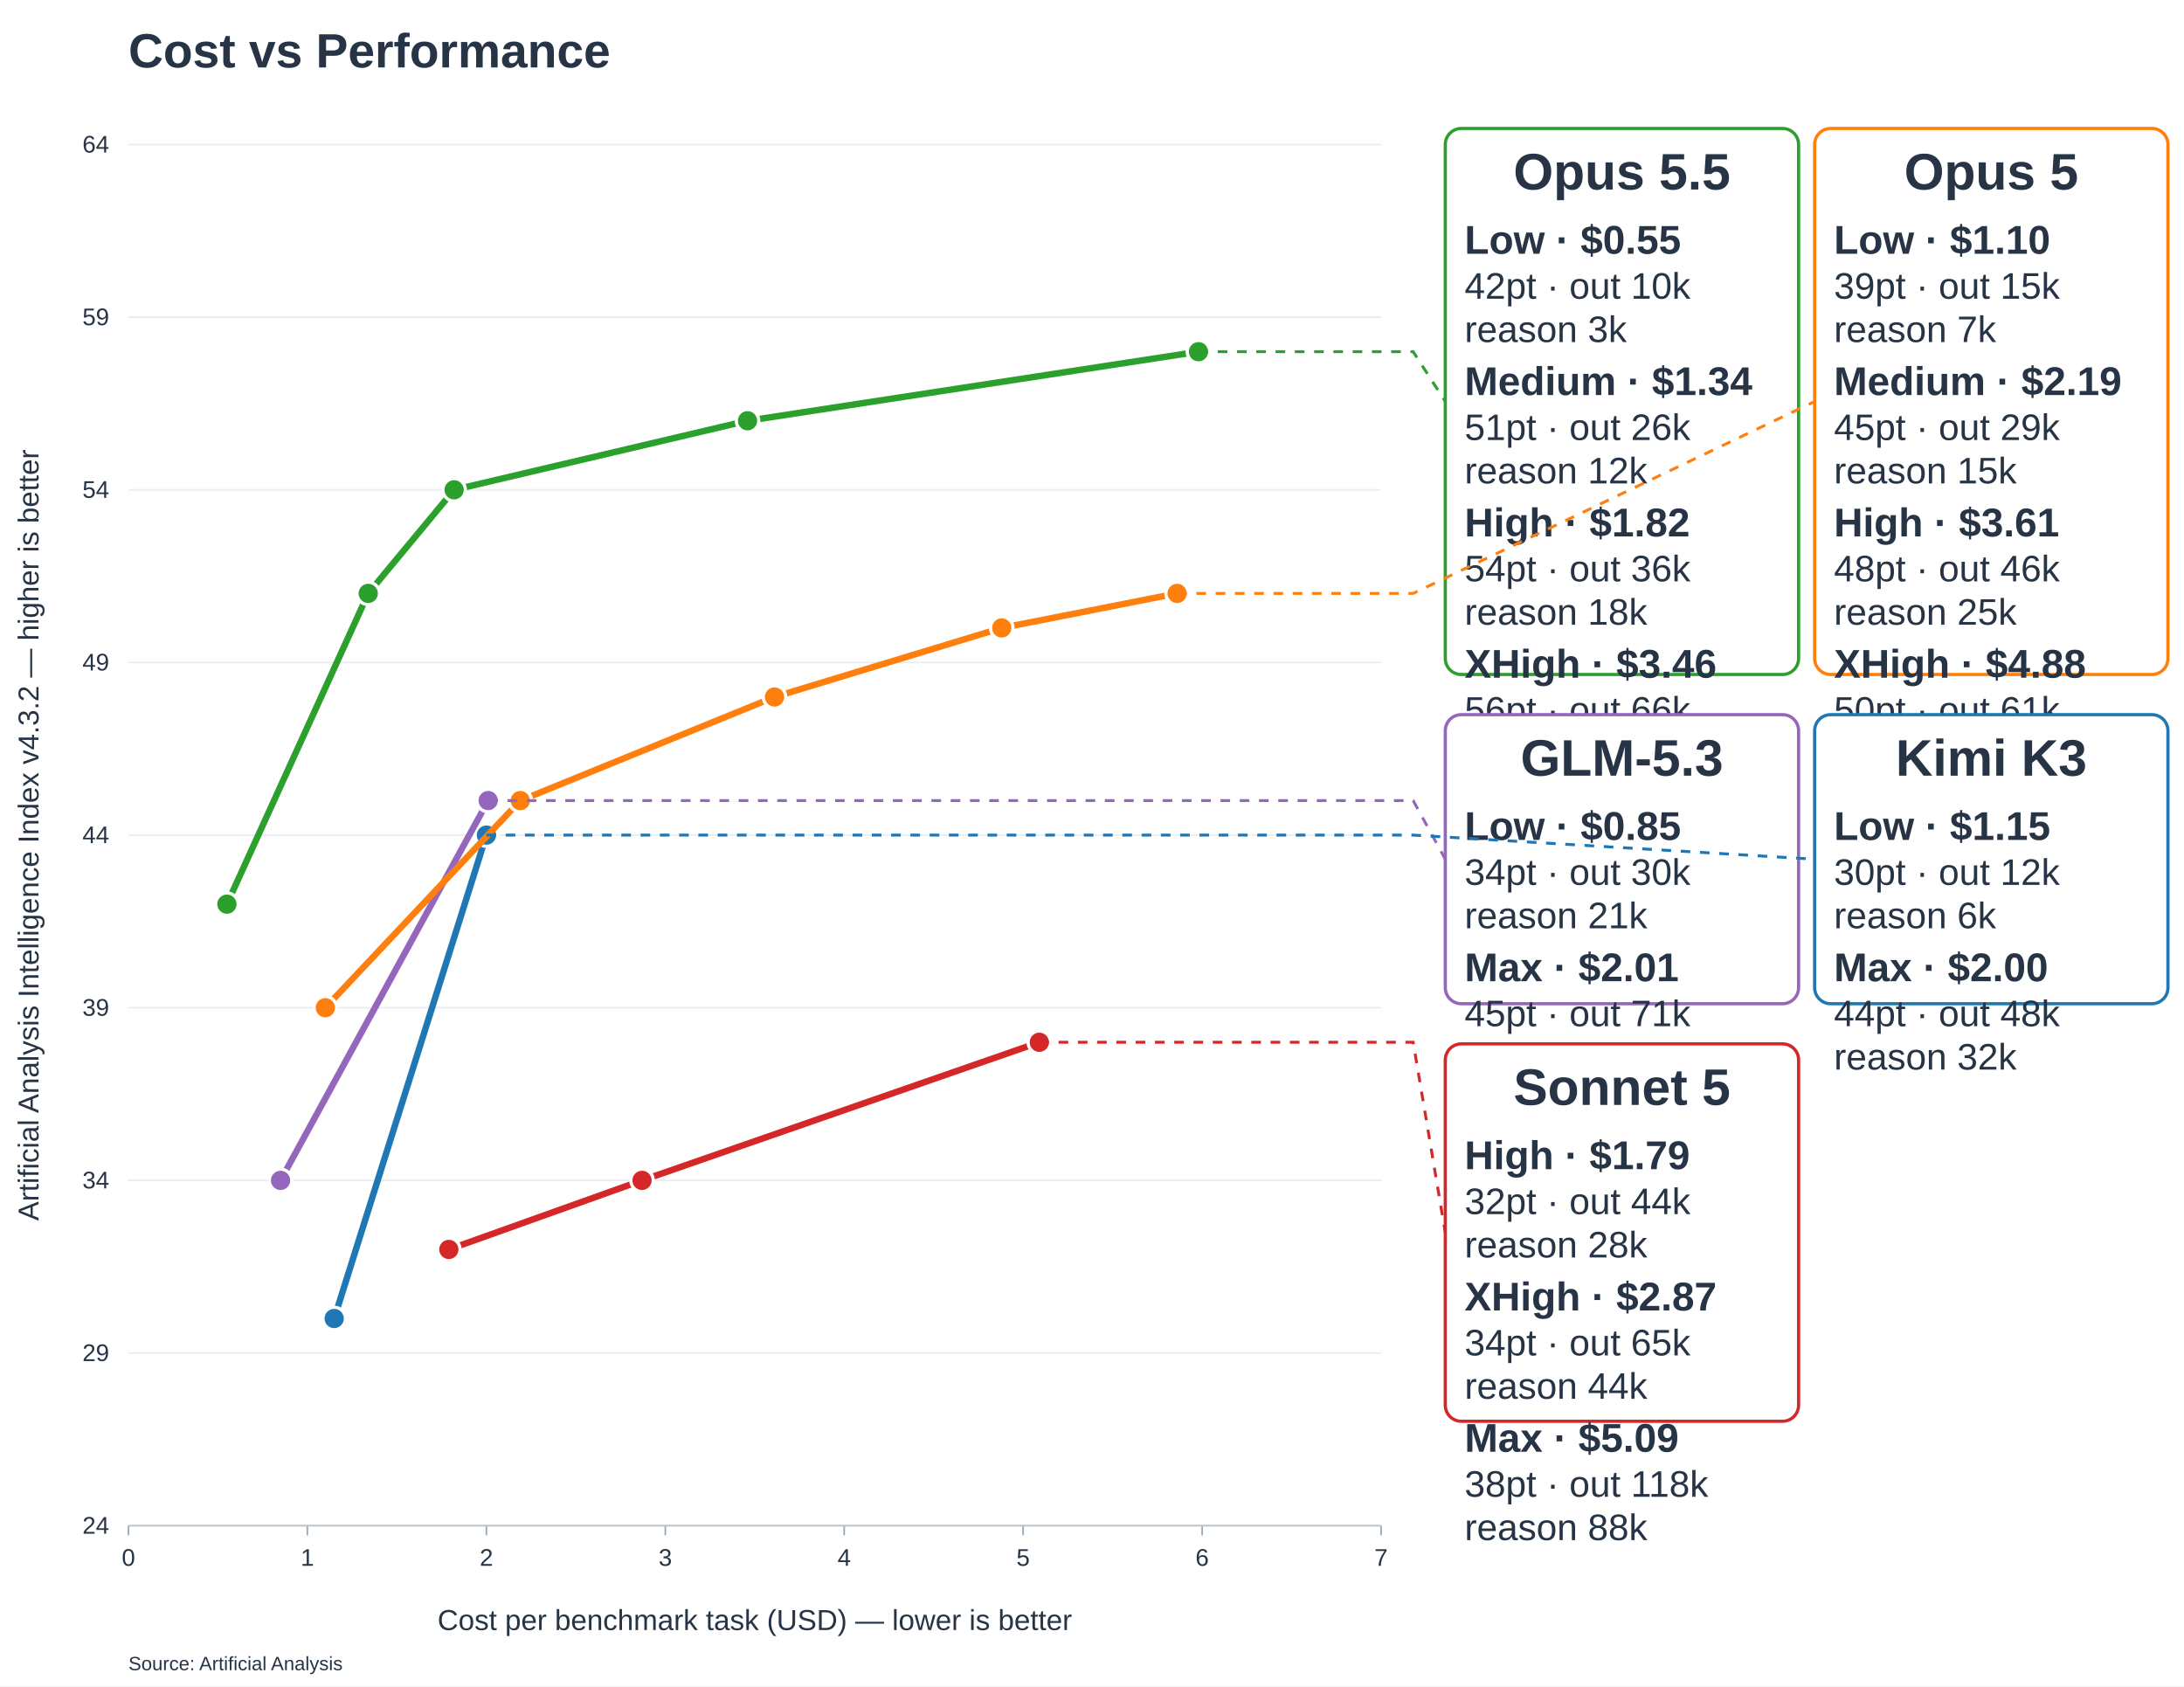
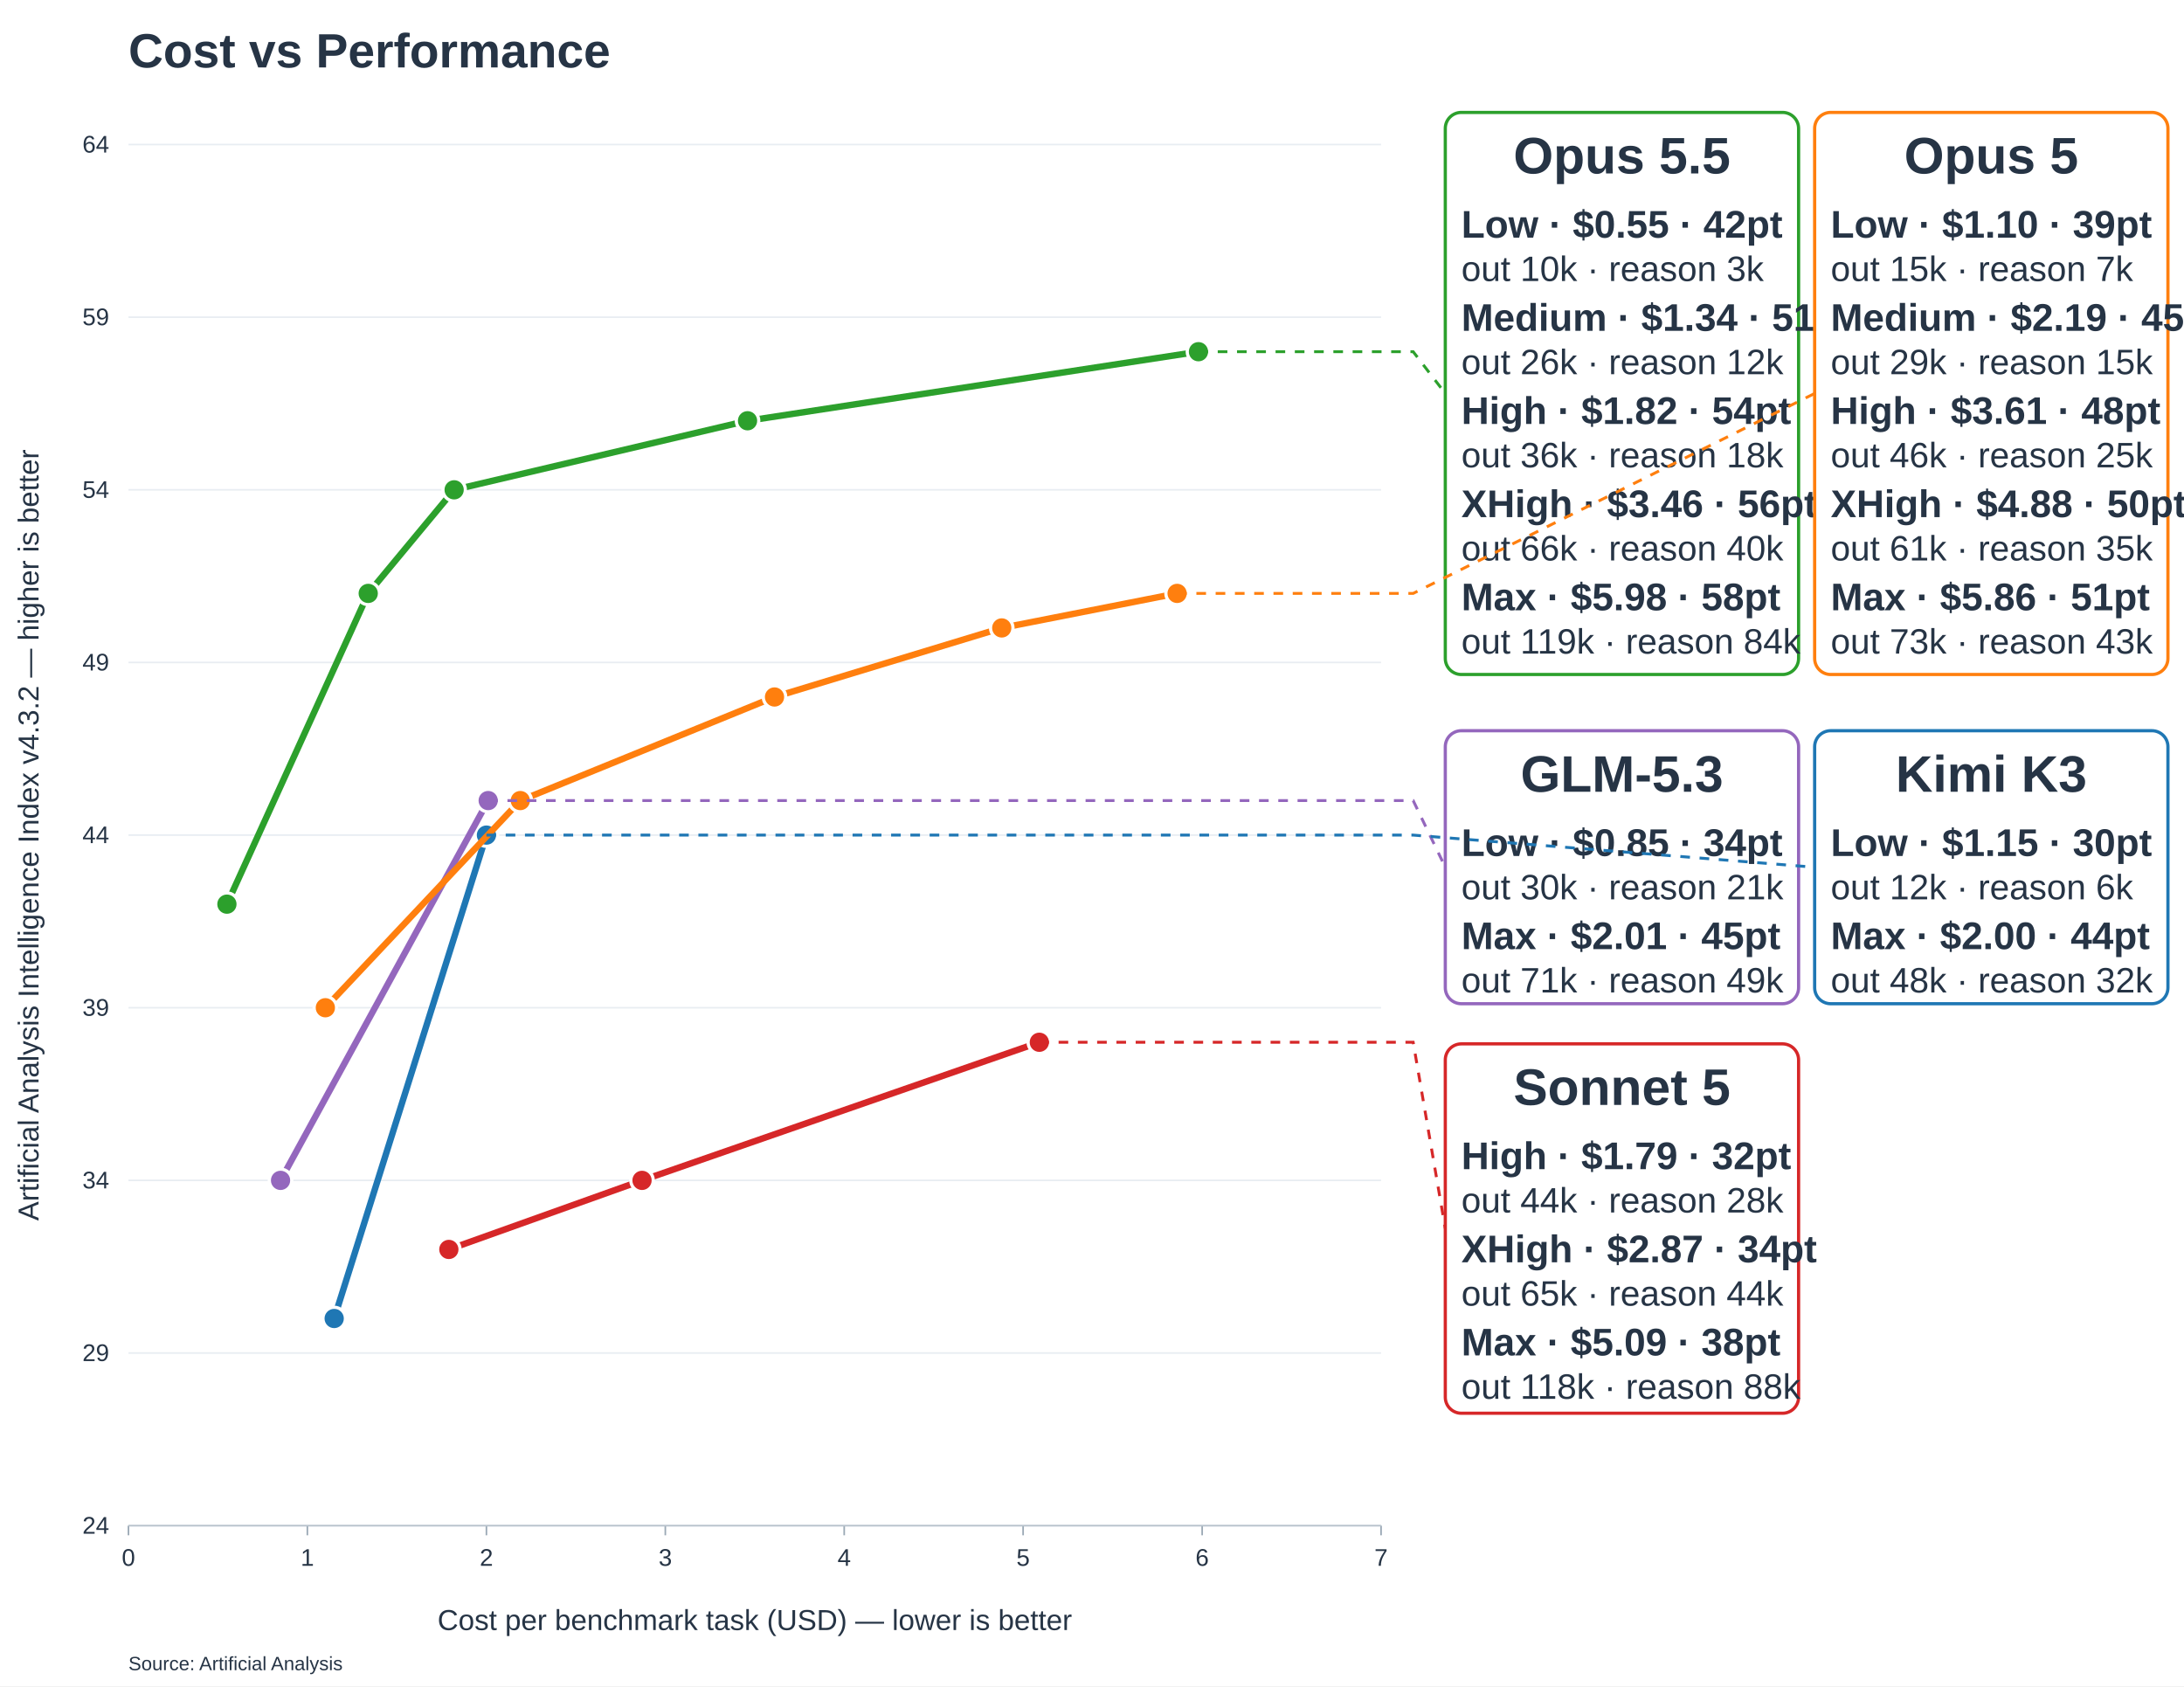
<svg xmlns="http://www.w3.org/2000/svg" width="1360" height="1050" viewBox="0 0 1360 1050">
  <rect width="100%" height="100%" fill="white" />
  <style>
text{font-family:Arial,sans-serif;fill:#263445}
.small{font-size:12px}
.axis{font-size:18px}
.tick{font-size:15px}
.boxTitle{font-size:32px;font-weight:700}
- .effort{font-size:25px;font-weight:700}
- .value{font-size:23px}
+ .effort{font-size:24px;font-weight:700}
+ .value{font-size:22px}
</style>
  <text x="80" y="42" font-size="30" font-weight="700">Cost vs Performance</text>
  <line x1="80" y1="950.0" x2="860" y2="950.0" stroke="#e8edf2" />
  <text x="68" y="955.0" text-anchor="end" class="tick">24</text>
  <line x1="80" y1="842.5" x2="860" y2="842.5" stroke="#e8edf2" />
  <text x="68" y="847.5" text-anchor="end" class="tick">29</text>
  <line x1="80" y1="735.0" x2="860" y2="735.0" stroke="#e8edf2" />
  <text x="68" y="740.0" text-anchor="end" class="tick">34</text>
  <line x1="80" y1="627.5" x2="860" y2="627.5" stroke="#e8edf2" />
  <text x="68" y="632.5" text-anchor="end" class="tick">39</text>
  <line x1="80" y1="520.0" x2="860" y2="520.0" stroke="#e8edf2" />
  <text x="68" y="525.0" text-anchor="end" class="tick">44</text>
  <line x1="80" y1="412.5" x2="860" y2="412.5" stroke="#e8edf2" />
  <text x="68" y="417.5" text-anchor="end" class="tick">49</text>
  <line x1="80" y1="305.0" x2="860" y2="305.0" stroke="#e8edf2" />
  <text x="68" y="310.0" text-anchor="end" class="tick">54</text>
  <line x1="80" y1="197.5" x2="860" y2="197.5" stroke="#e8edf2" />
  <text x="68" y="202.5" text-anchor="end" class="tick">59</text>
  <line x1="80" y1="90.0" x2="860" y2="90.0" stroke="#e8edf2" />
  <text x="68" y="95.0" text-anchor="end" class="tick">64</text>
  <line x1="80.0" y1="950" x2="80.0" y2="956" stroke="#9aa8b5" />
  <text x="80.0" y="975" text-anchor="middle" class="tick">0</text>
  <line x1="191.4" y1="950" x2="191.4" y2="956" stroke="#9aa8b5" />
  <text x="191.4" y="975" text-anchor="middle" class="tick">1</text>
  <line x1="302.9" y1="950" x2="302.9" y2="956" stroke="#9aa8b5" />
  <text x="302.9" y="975" text-anchor="middle" class="tick">2</text>
  <line x1="414.3" y1="950" x2="414.3" y2="956" stroke="#9aa8b5" />
  <text x="414.3" y="975" text-anchor="middle" class="tick">3</text>
  <line x1="525.7" y1="950" x2="525.7" y2="956" stroke="#9aa8b5" />
  <text x="525.7" y="975" text-anchor="middle" class="tick">4</text>
  <line x1="637.1" y1="950" x2="637.1" y2="956" stroke="#9aa8b5" />
  <text x="637.1" y="975" text-anchor="middle" class="tick">5</text>
  <line x1="748.6" y1="950" x2="748.6" y2="956" stroke="#9aa8b5" />
  <text x="748.6" y="975" text-anchor="middle" class="tick">6</text>
  <line x1="860.0" y1="950" x2="860.0" y2="956" stroke="#9aa8b5" />
  <text x="860.0" y="975" text-anchor="middle" class="tick">7</text>
  <line x1="80" y1="950" x2="860" y2="950" stroke="#b9c3cc" />
  <polyline points="208.1,821.0 302.9,520.0" fill="none" stroke="#1f77b4" stroke-width="4" />
  <circle cx="208.1" cy="821.0" r="7" fill="#1f77b4" stroke="white" stroke-width="2" />
  <circle cx="302.9" cy="520.0" r="7" fill="#1f77b4" stroke="white" stroke-width="2" />
  <polyline points="174.7,735.0 304.0,498.5" fill="none" stroke="#9467bd" stroke-width="4" />
  <circle cx="174.7" cy="735.0" r="7" fill="#9467bd" stroke="white" stroke-width="2" />
  <circle cx="304.0" cy="498.5" r="7" fill="#9467bd" stroke="white" stroke-width="2" />
  <polyline points="202.6,627.5 324.0,498.5 482.3,434.0 623.8,391.0 733.0,369.5" fill="none" stroke="#ff7f0e" stroke-width="4" />
  <circle cx="202.6" cy="627.5" r="7" fill="#ff7f0e" stroke="white" stroke-width="2" />
  <circle cx="324.0" cy="498.5" r="7" fill="#ff7f0e" stroke="white" stroke-width="2" />
  <circle cx="482.3" cy="434.0" r="7" fill="#ff7f0e" stroke="white" stroke-width="2" />
  <circle cx="623.8" cy="391.0" r="7" fill="#ff7f0e" stroke="white" stroke-width="2" />
  <circle cx="733.0" cy="369.5" r="7" fill="#ff7f0e" stroke="white" stroke-width="2" />
  <polyline points="141.3,563.0 229.3,369.5 282.8,305.0 465.5,262.0 746.3,219.0" fill="none" stroke="#2ca02c" stroke-width="4" />
  <circle cx="141.3" cy="563.0" r="7" fill="#2ca02c" stroke="white" stroke-width="2" />
  <circle cx="229.3" cy="369.5" r="7" fill="#2ca02c" stroke="white" stroke-width="2" />
  <circle cx="282.8" cy="305.0" r="7" fill="#2ca02c" stroke="white" stroke-width="2" />
  <circle cx="465.5" cy="262.0" r="7" fill="#2ca02c" stroke="white" stroke-width="2" />
  <circle cx="746.3" cy="219.0" r="7" fill="#2ca02c" stroke="white" stroke-width="2" />
  <polyline points="279.5,778.0 399.8,735.0 647.2,649.0" fill="none" stroke="#d62728" stroke-width="4" />
  <circle cx="279.5" cy="778.0" r="7" fill="#d62728" stroke="white" stroke-width="2" />
  <circle cx="399.8" cy="735.0" r="7" fill="#d62728" stroke="white" stroke-width="2" />
  <circle cx="647.2" cy="649.0" r="7" fill="#d62728" stroke="white" stroke-width="2" />
-   <polyline points="746.3,219.0 880,219.0 900,250.0" fill="none" stroke="#2ca02c" stroke-width="1.8" stroke-dasharray="6 6" />
-   <rect x="900" y="80" width="220" height="340" rx="10" fill="white" stroke="#2ca02c" stroke-width="2" />
-   <text x="1010" y="118" text-anchor="middle" class="boxTitle">Opus 5.5</text>
-   <text x="912" y="158" class="effort">Low · $0.55</text>
-   <text x="912" y="186" class="value">42pt · out 10k</text>
-   <text x="912" y="213" class="value">reason 3k</text>
-   <text x="912" y="246" class="effort">Medium · $1.34</text>
-   <text x="912" y="274" class="value">51pt · out 26k</text>
-   <text x="912" y="301" class="value">reason 12k</text>
-   <text x="912" y="334" class="effort">High · $1.82</text>
-   <text x="912" y="362" class="value">54pt · out 36k</text>
-   <text x="912" y="389" class="value">reason 18k</text>
-   <text x="912" y="422" class="effort">XHigh · $3.46</text>
-   <text x="912" y="450" class="value">56pt · out 66k</text>
-   <text x="912" y="477" class="value">reason 40k</text>
-   <text x="912" y="510" class="effort">Max · $5.98</text>
-   <text x="912" y="538" class="value">58pt · out 119k</text>
-   <text x="912" y="565" class="value">reason 84k</text>
-   <polyline points="733.0,369.5 880,369.5 1130,250.0" fill="none" stroke="#ff7f0e" stroke-width="1.8" stroke-dasharray="6 6" />
-   <rect x="1130" y="80" width="220" height="340" rx="10" fill="white" stroke="#ff7f0e" stroke-width="2" />
-   <text x="1240" y="118" text-anchor="middle" class="boxTitle">Opus 5</text>
-   <text x="1142" y="158" class="effort">Low · $1.10</text>
-   <text x="1142" y="186" class="value">39pt · out 15k</text>
-   <text x="1142" y="213" class="value">reason 7k</text>
-   <text x="1142" y="246" class="effort">Medium · $2.19</text>
-   <text x="1142" y="274" class="value">45pt · out 29k</text>
-   <text x="1142" y="301" class="value">reason 15k</text>
-   <text x="1142" y="334" class="effort">High · $3.61</text>
-   <text x="1142" y="362" class="value">48pt · out 46k</text>
-   <text x="1142" y="389" class="value">reason 25k</text>
-   <text x="1142" y="422" class="effort">XHigh · $4.88</text>
-   <text x="1142" y="450" class="value">50pt · out 61k</text>
-   <text x="1142" y="477" class="value">reason 35k</text>
-   <text x="1142" y="510" class="effort">Max · $5.86</text>
-   <text x="1142" y="538" class="value">51pt · out 73k</text>
-   <text x="1142" y="565" class="value">reason 43k</text>
-   <polyline points="304.0,498.5 880,498.5 900,535.0" fill="none" stroke="#9467bd" stroke-width="1.8" stroke-dasharray="6 6" />
-   <rect x="900" y="445" width="220" height="180" rx="10" fill="white" stroke="#9467bd" stroke-width="2" />
-   <text x="1010" y="483" text-anchor="middle" class="boxTitle">GLM-5.3</text>
-   <text x="912" y="523" class="effort">Low · $0.85</text>
-   <text x="912" y="551" class="value">34pt · out 30k</text>
-   <text x="912" y="578" class="value">reason 21k</text>
-   <text x="912" y="611" class="effort">Max · $2.01</text>
-   <text x="912" y="639" class="value">45pt · out 71k</text>
-   <text x="912" y="666" class="value">reason 49k</text>
-   <polyline points="302.9,520.0 880,520.0 1130,535.0" fill="none" stroke="#1f77b4" stroke-width="1.8" stroke-dasharray="6 6" />
-   <rect x="1130" y="445" width="220" height="180" rx="10" fill="white" stroke="#1f77b4" stroke-width="2" />
-   <text x="1240" y="483" text-anchor="middle" class="boxTitle">Kimi K3</text>
-   <text x="1142" y="523" class="effort">Low · $1.15</text>
-   <text x="1142" y="551" class="value">30pt · out 12k</text>
-   <text x="1142" y="578" class="value">reason 6k</text>
-   <text x="1142" y="611" class="effort">Max · $2.00</text>
-   <text x="1142" y="639" class="value">44pt · out 48k</text>
-   <text x="1142" y="666" class="value">reason 32k</text>
-   <polyline points="647.2,649.0 880,649.0 900,767.5" fill="none" stroke="#d62728" stroke-width="1.8" stroke-dasharray="6 6" />
-   <rect x="900" y="650" width="220" height="235" rx="10" fill="white" stroke="#d62728" stroke-width="2" />
+   <polyline points="746.3,219.0 880,219.0 900,245.0" fill="none" stroke="#2ca02c" stroke-width="1.8" stroke-dasharray="6 6" />
+   <rect x="900" y="70" width="220" height="350" rx="10" fill="white" stroke="#2ca02c" stroke-width="2" />
+   <text x="1010" y="108" text-anchor="middle" class="boxTitle">Opus 5.5</text>
+   <text x="910" y="148" class="effort">Low · $0.55 · 42pt</text>
+   <text x="910" y="175" class="value">out 10k · reason 3k</text>
+   <text x="910" y="206" class="effort">Medium · $1.34 · 51pt</text>
+   <text x="910" y="233" class="value">out 26k · reason 12k</text>
+   <text x="910" y="264" class="effort">High · $1.82 · 54pt</text>
+   <text x="910" y="291" class="value">out 36k · reason 18k</text>
+   <text x="910" y="322" class="effort">XHigh · $3.46 · 56pt</text>
+   <text x="910" y="349" class="value">out 66k · reason 40k</text>
+   <text x="910" y="380" class="effort">Max · $5.98 · 58pt</text>
+   <text x="910" y="407" class="value">out 119k · reason 84k</text>
+   <polyline points="733.0,369.5 880,369.5 1130,245.0" fill="none" stroke="#ff7f0e" stroke-width="1.8" stroke-dasharray="6 6" />
+   <rect x="1130" y="70" width="220" height="350" rx="10" fill="white" stroke="#ff7f0e" stroke-width="2" />
+   <text x="1240" y="108" text-anchor="middle" class="boxTitle">Opus 5</text>
+   <text x="1140" y="148" class="effort">Low · $1.10 · 39pt</text>
+   <text x="1140" y="175" class="value">out 15k · reason 7k</text>
+   <text x="1140" y="206" class="effort">Medium · $2.19 · 45pt</text>
+   <text x="1140" y="233" class="value">out 29k · reason 15k</text>
+   <text x="1140" y="264" class="effort">High · $3.61 · 48pt</text>
+   <text x="1140" y="291" class="value">out 46k · reason 25k</text>
+   <text x="1140" y="322" class="effort">XHigh · $4.88 · 50pt</text>
+   <text x="1140" y="349" class="value">out 61k · reason 35k</text>
+   <text x="1140" y="380" class="effort">Max · $5.86 · 51pt</text>
+   <text x="1140" y="407" class="value">out 73k · reason 43k</text>
+   <polyline points="304.0,498.5 880,498.5 900,540.0" fill="none" stroke="#9467bd" stroke-width="1.8" stroke-dasharray="6 6" />
+   <rect x="900" y="455" width="220" height="170" rx="10" fill="white" stroke="#9467bd" stroke-width="2" />
+   <text x="1010" y="493" text-anchor="middle" class="boxTitle">GLM-5.3</text>
+   <text x="910" y="533" class="effort">Low · $0.85 · 34pt</text>
+   <text x="910" y="560" class="value">out 30k · reason 21k</text>
+   <text x="910" y="591" class="effort">Max · $2.01 · 45pt</text>
+   <text x="910" y="618" class="value">out 71k · reason 49k</text>
+   <polyline points="302.9,520.0 880,520.0 1130,540.0" fill="none" stroke="#1f77b4" stroke-width="1.8" stroke-dasharray="6 6" />
+   <rect x="1130" y="455" width="220" height="170" rx="10" fill="white" stroke="#1f77b4" stroke-width="2" />
+   <text x="1240" y="493" text-anchor="middle" class="boxTitle">Kimi K3</text>
+   <text x="1140" y="533" class="effort">Low · $1.15 · 30pt</text>
+   <text x="1140" y="560" class="value">out 12k · reason 6k</text>
+   <text x="1140" y="591" class="effort">Max · $2.00 · 44pt</text>
+   <text x="1140" y="618" class="value">out 48k · reason 32k</text>
+   <polyline points="647.2,649.0 880,649.0 900,765.0" fill="none" stroke="#d62728" stroke-width="1.8" stroke-dasharray="6 6" />
+   <rect x="900" y="650" width="220" height="230" rx="10" fill="white" stroke="#d62728" stroke-width="2" />
  <text x="1010" y="688" text-anchor="middle" class="boxTitle">Sonnet 5</text>
-   <text x="912" y="728" class="effort">High · $1.79</text>
-   <text x="912" y="756" class="value">32pt · out 44k</text>
-   <text x="912" y="783" class="value">reason 28k</text>
-   <text x="912" y="816" class="effort">XHigh · $2.87</text>
-   <text x="912" y="844" class="value">34pt · out 65k</text>
-   <text x="912" y="871" class="value">reason 44k</text>
-   <text x="912" y="904" class="effort">Max · $5.09</text>
-   <text x="912" y="932" class="value">38pt · out 118k</text>
-   <text x="912" y="959" class="value">reason 88k</text>
+   <text x="910" y="728" class="effort">High · $1.79 · 32pt</text>
+   <text x="910" y="755" class="value">out 44k · reason 28k</text>
+   <text x="910" y="786" class="effort">XHigh · $2.87 · 34pt</text>
+   <text x="910" y="813" class="value">out 65k · reason 44k</text>
+   <text x="910" y="844" class="effort">Max · $5.09 · 38pt</text>
+   <text x="910" y="871" class="value">out 118k · reason 88k</text>
  <text x="470" y="1015" text-anchor="middle" class="axis">Cost per benchmark task (USD) — lower is better</text>
  <text transform="translate(24 520) rotate(-90)" text-anchor="middle" class="axis">Artificial Analysis Intelligence Index v4.3.2 — higher is better</text>
  <text x="80" y="1040" class="small">Source: Artificial Analysis</text>
</svg>
